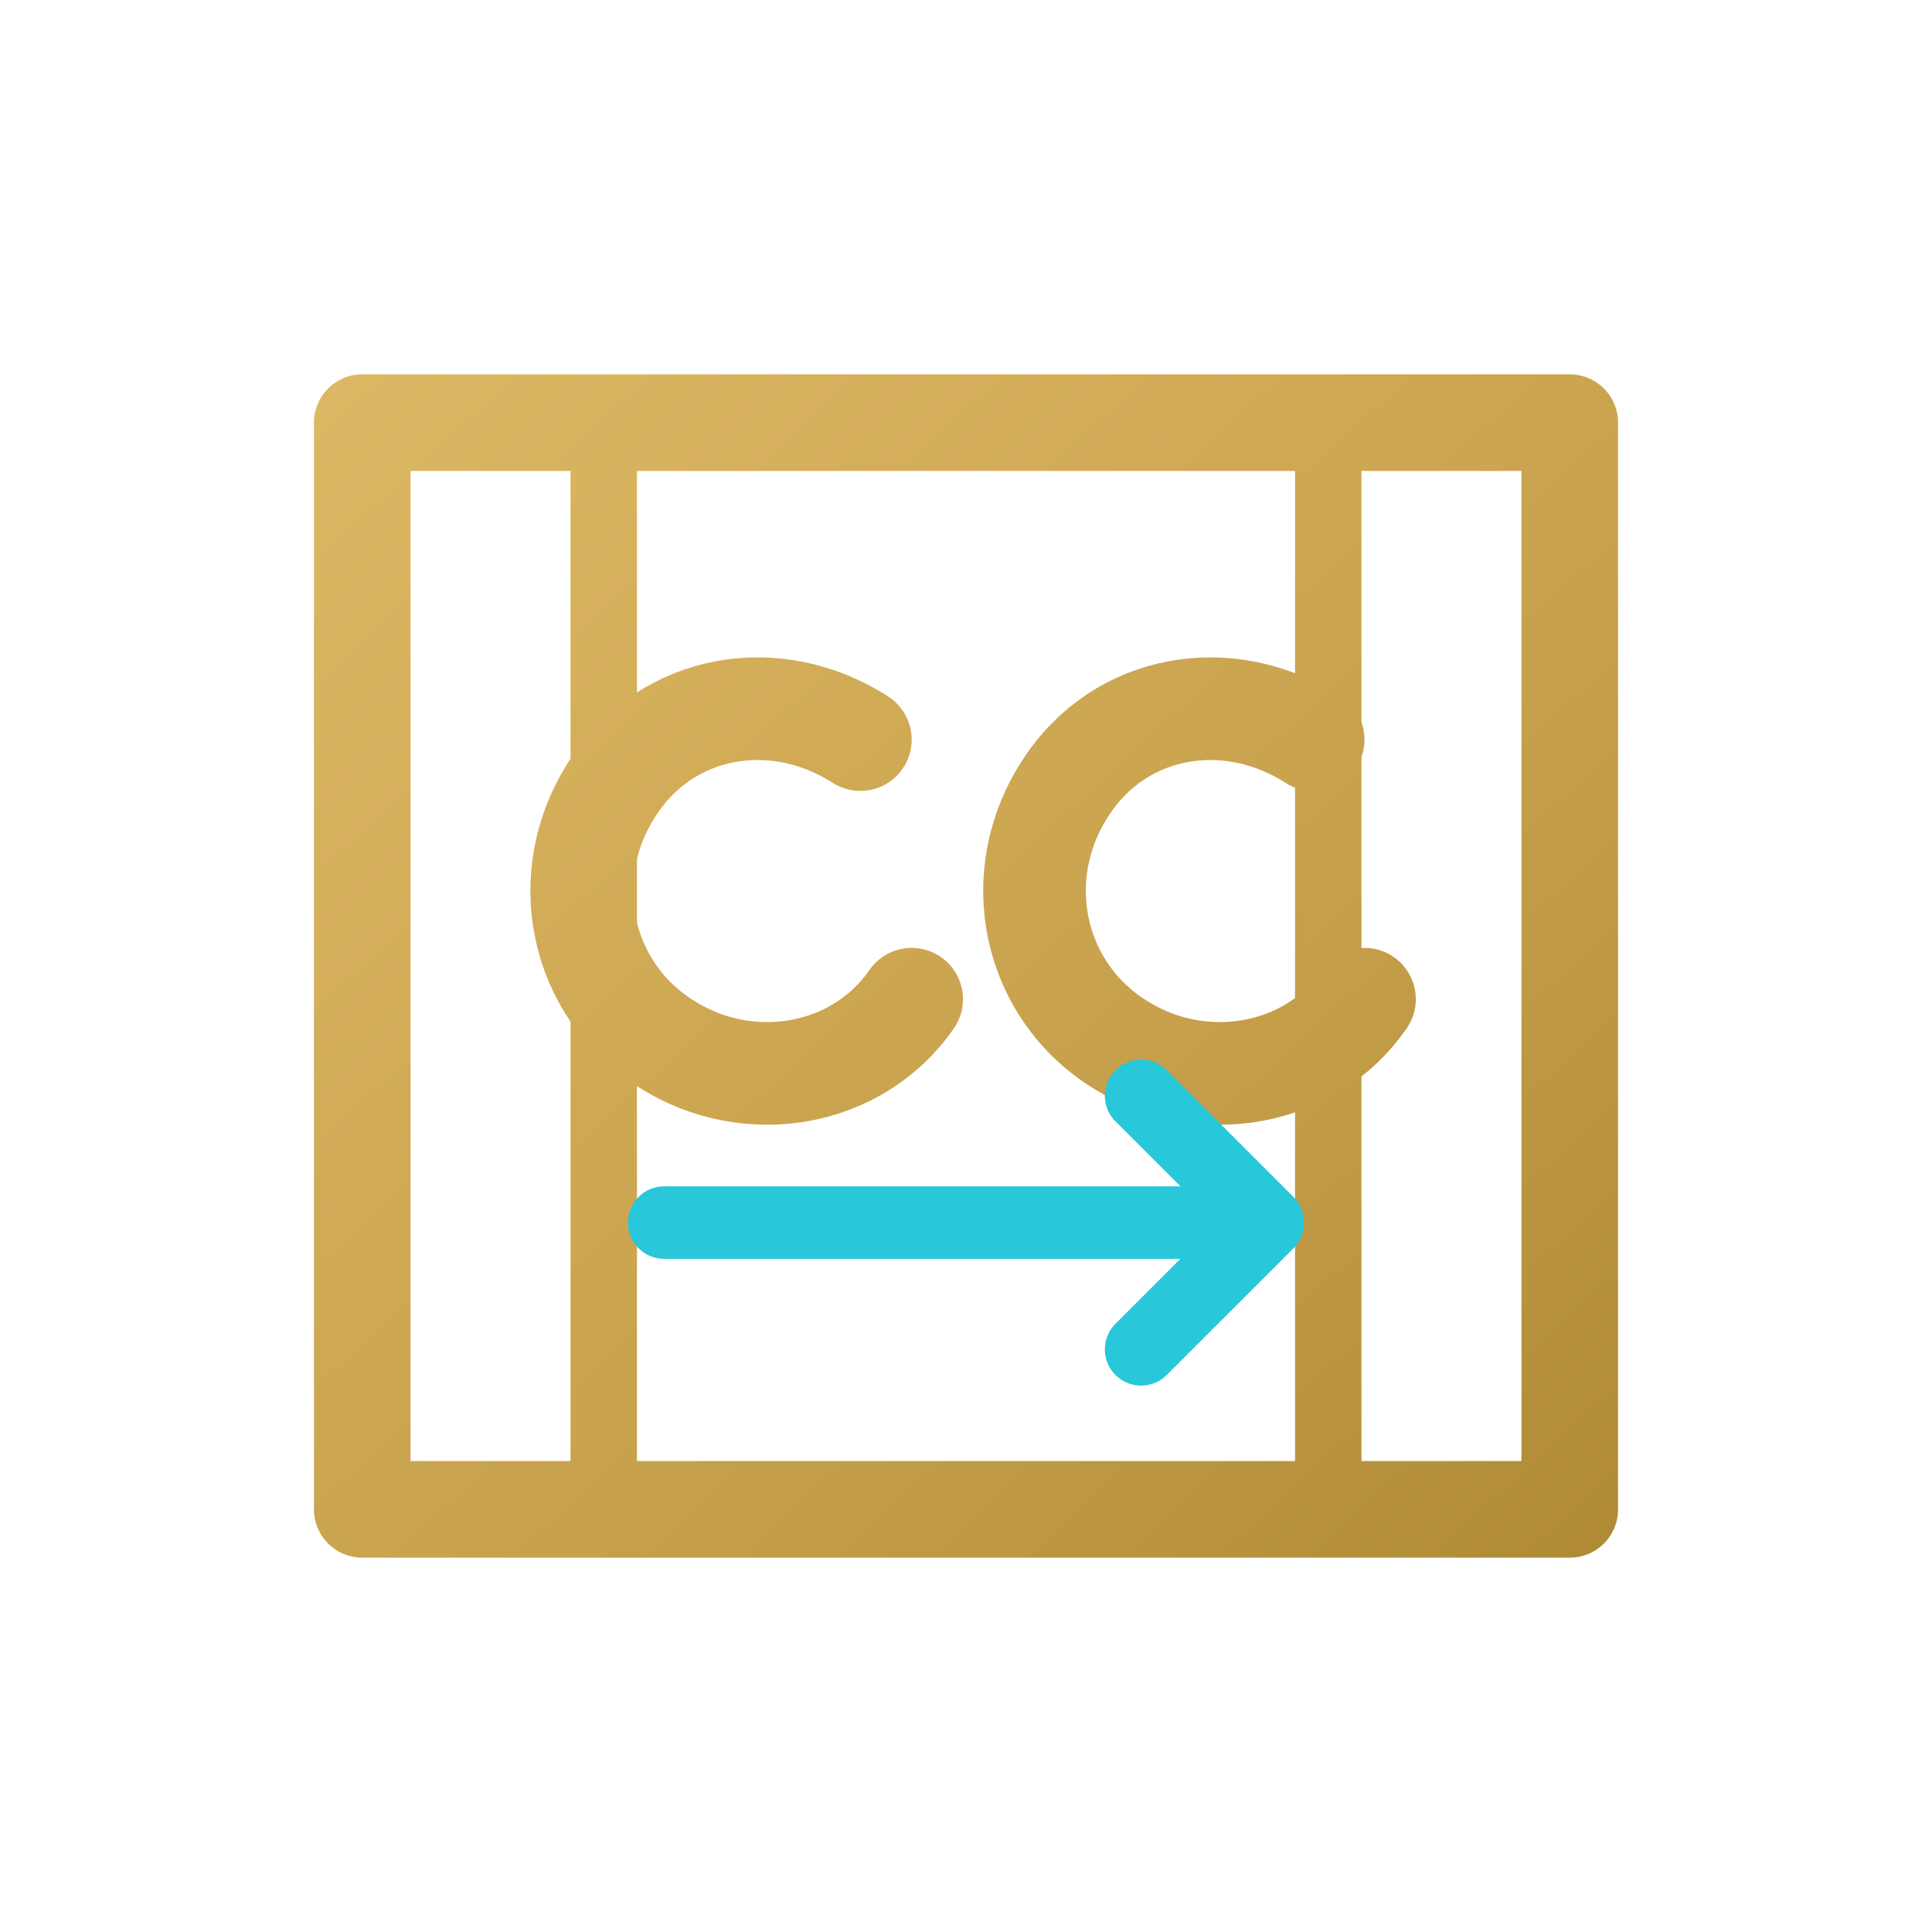
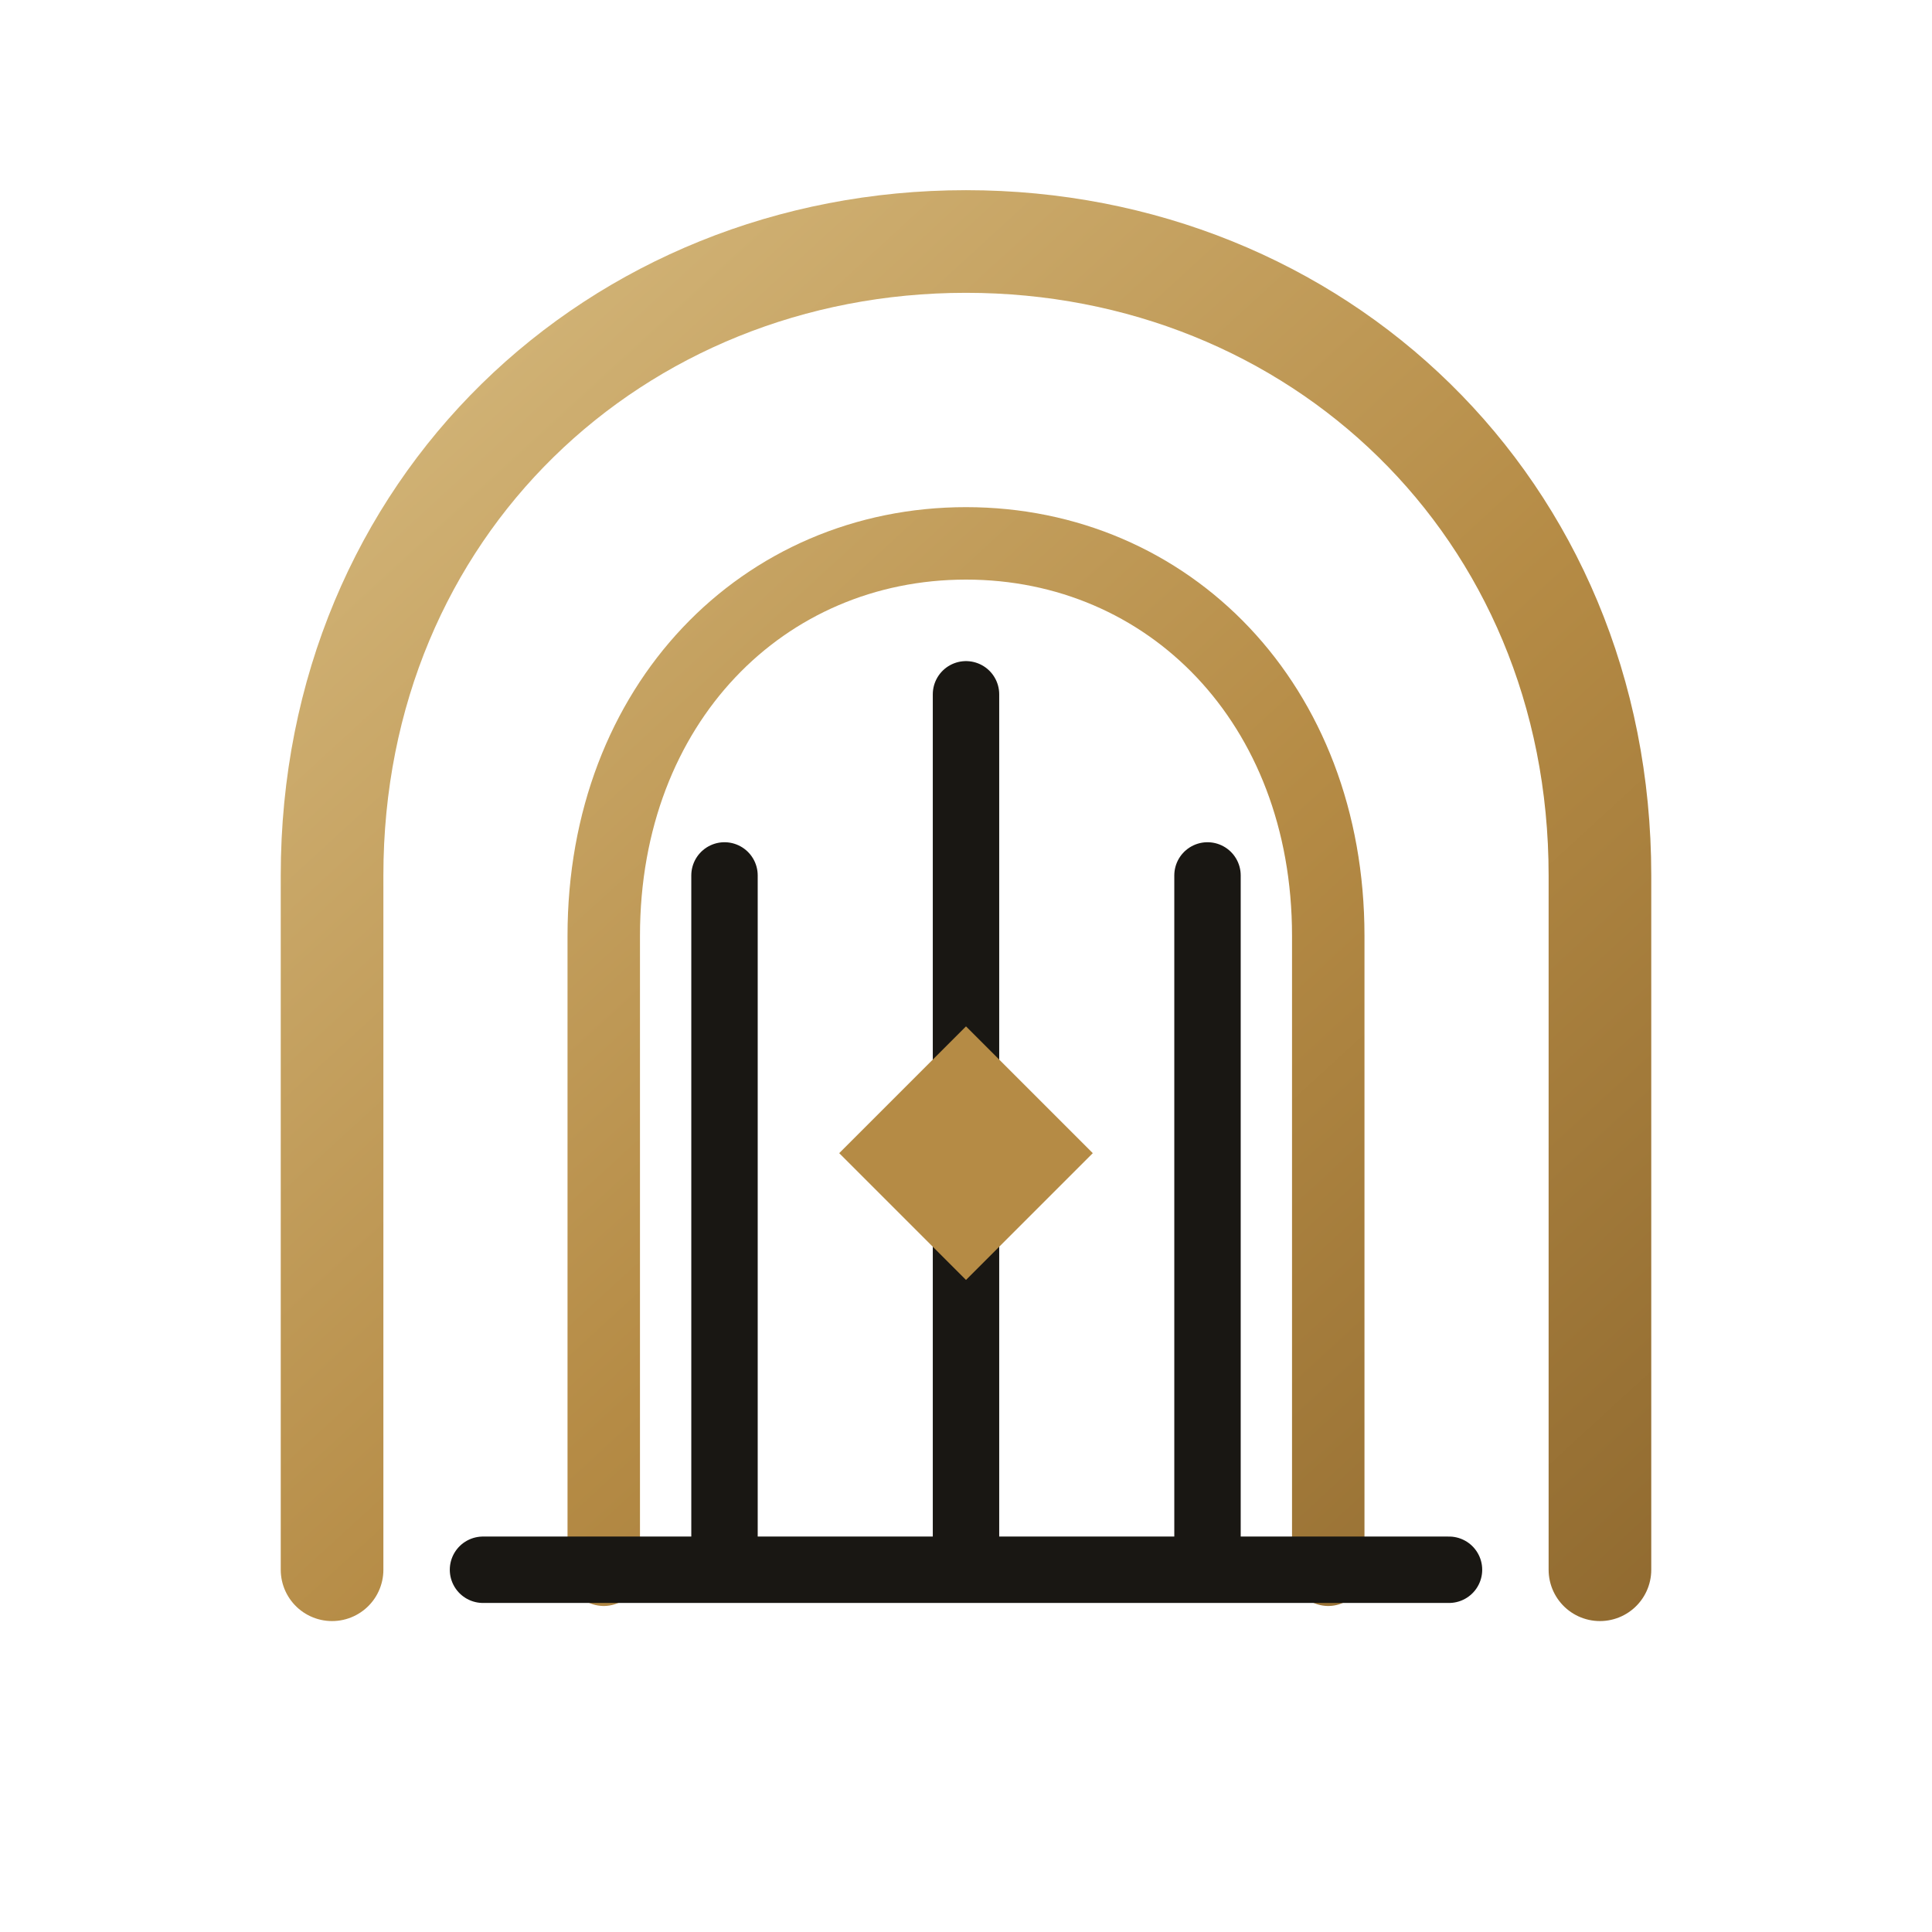
<svg xmlns="http://www.w3.org/2000/svg" viewBox="0 0 64 64" role="img" aria-label="Gulf Gate symbol">
  <defs>
-     <linearGradient id="ggGold" x1="8" y1="6" x2="56" y2="58" gradientUnits="userSpaceOnUse">
-       <stop offset="0" stop-color="#E1BD69" />
-       <stop offset="0.55" stop-color="#C9A24D" />
-       <stop offset="1" stop-color="#A9842F" />
+     <linearGradient id="gold" x1="10" y1="8" x2="54" y2="56" gradientUnits="userSpaceOnUse">
+       <stop offset="0" stop-color="#D7BB80" />
+       <stop offset="0.55" stop-color="#B58B45" />
+       <stop offset="1" stop-color="#8F692F" />
    </linearGradient>
  </defs>
-   <path fill="none" stroke="url(#ggGold)" stroke-width="3.2" stroke-linejoin="round" d="M12 14h40v36H12z" />
-   <path fill="none" stroke="url(#ggGold)" stroke-width="2.2" stroke-linecap="round" d="M20 14v36M44 14v36" />
-   <path fill="none" stroke="url(#ggGold)" stroke-width="3.4" stroke-linecap="round" stroke-linejoin="round" d="M28.5 24.5c-2.8-1.8-6.4-1.2-8.2 1.6-1.9 2.9-1.1 6.7 1.8 8.5 2.7 1.7 6.3 1.1 8.1-1.5" />
-   <path fill="none" stroke="url(#ggGold)" stroke-width="3.4" stroke-linecap="round" stroke-linejoin="round" d="M43.5 24.5c-2.8-1.8-6.4-1.2-8.2 1.6-1.9 2.9-1.1 6.7 1.8 8.5 2.7 1.7 6.3 1.1 8.1-1.5" />
-   <path fill="none" stroke="#28C7D9" stroke-width="2.4" stroke-linecap="round" stroke-linejoin="round" d="M22 40.5h20m0 0-4.2-4.2M42 40.5l-4.2 4.2" />
+   <path d="M11 52V29C11 16.8 20.4 8 32 8s21 8.8 21 21v23" fill="none" stroke="url(#gold)" stroke-width="3.4" stroke-linecap="round" />
+   <path d="M20 52V31c0-7.7 5.3-13 12-13s12 5.3 12 13v21" fill="none" stroke="url(#gold)" stroke-width="2.4" stroke-linecap="round" />
+   <path d="M16 52h32M24 52V29m8 23V23m8 29V29" fill="none" stroke="#191713" stroke-width="2.2" stroke-linecap="round" />
+   <path d="m32 34 4.2 4.2L32 42.4l-4.2-4.2L32 34Z" fill="#B58B45" />
</svg>
